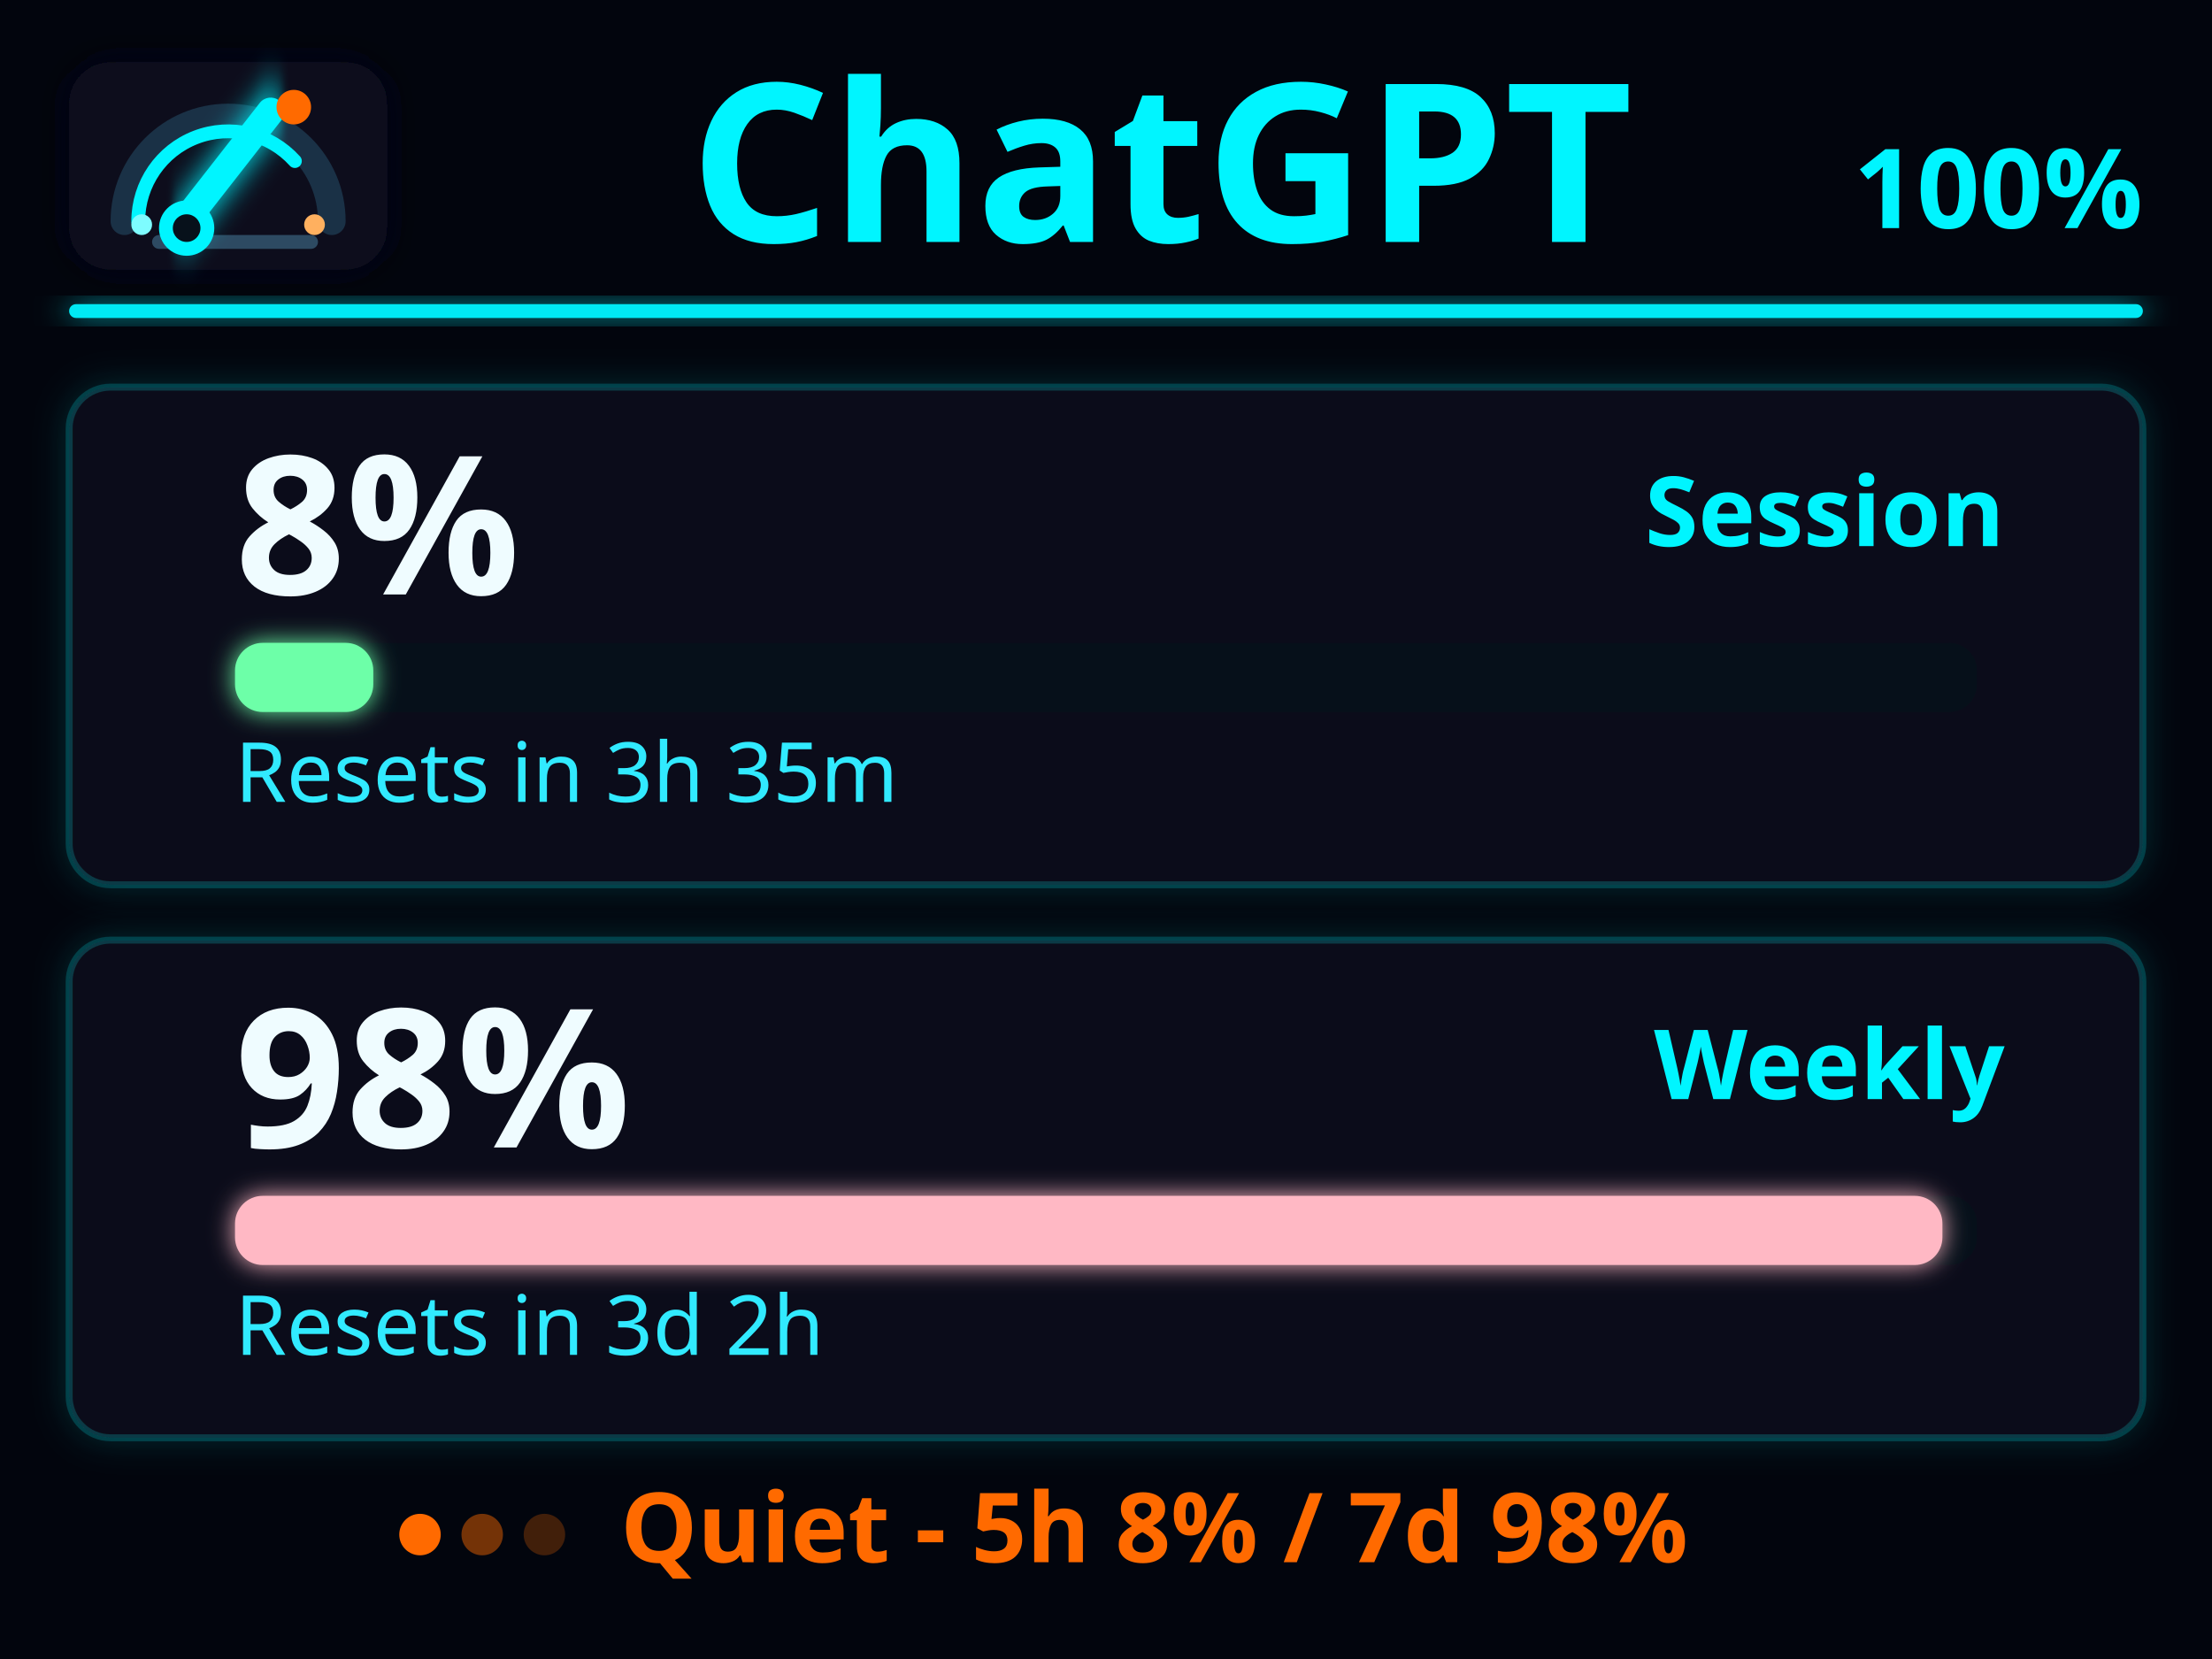
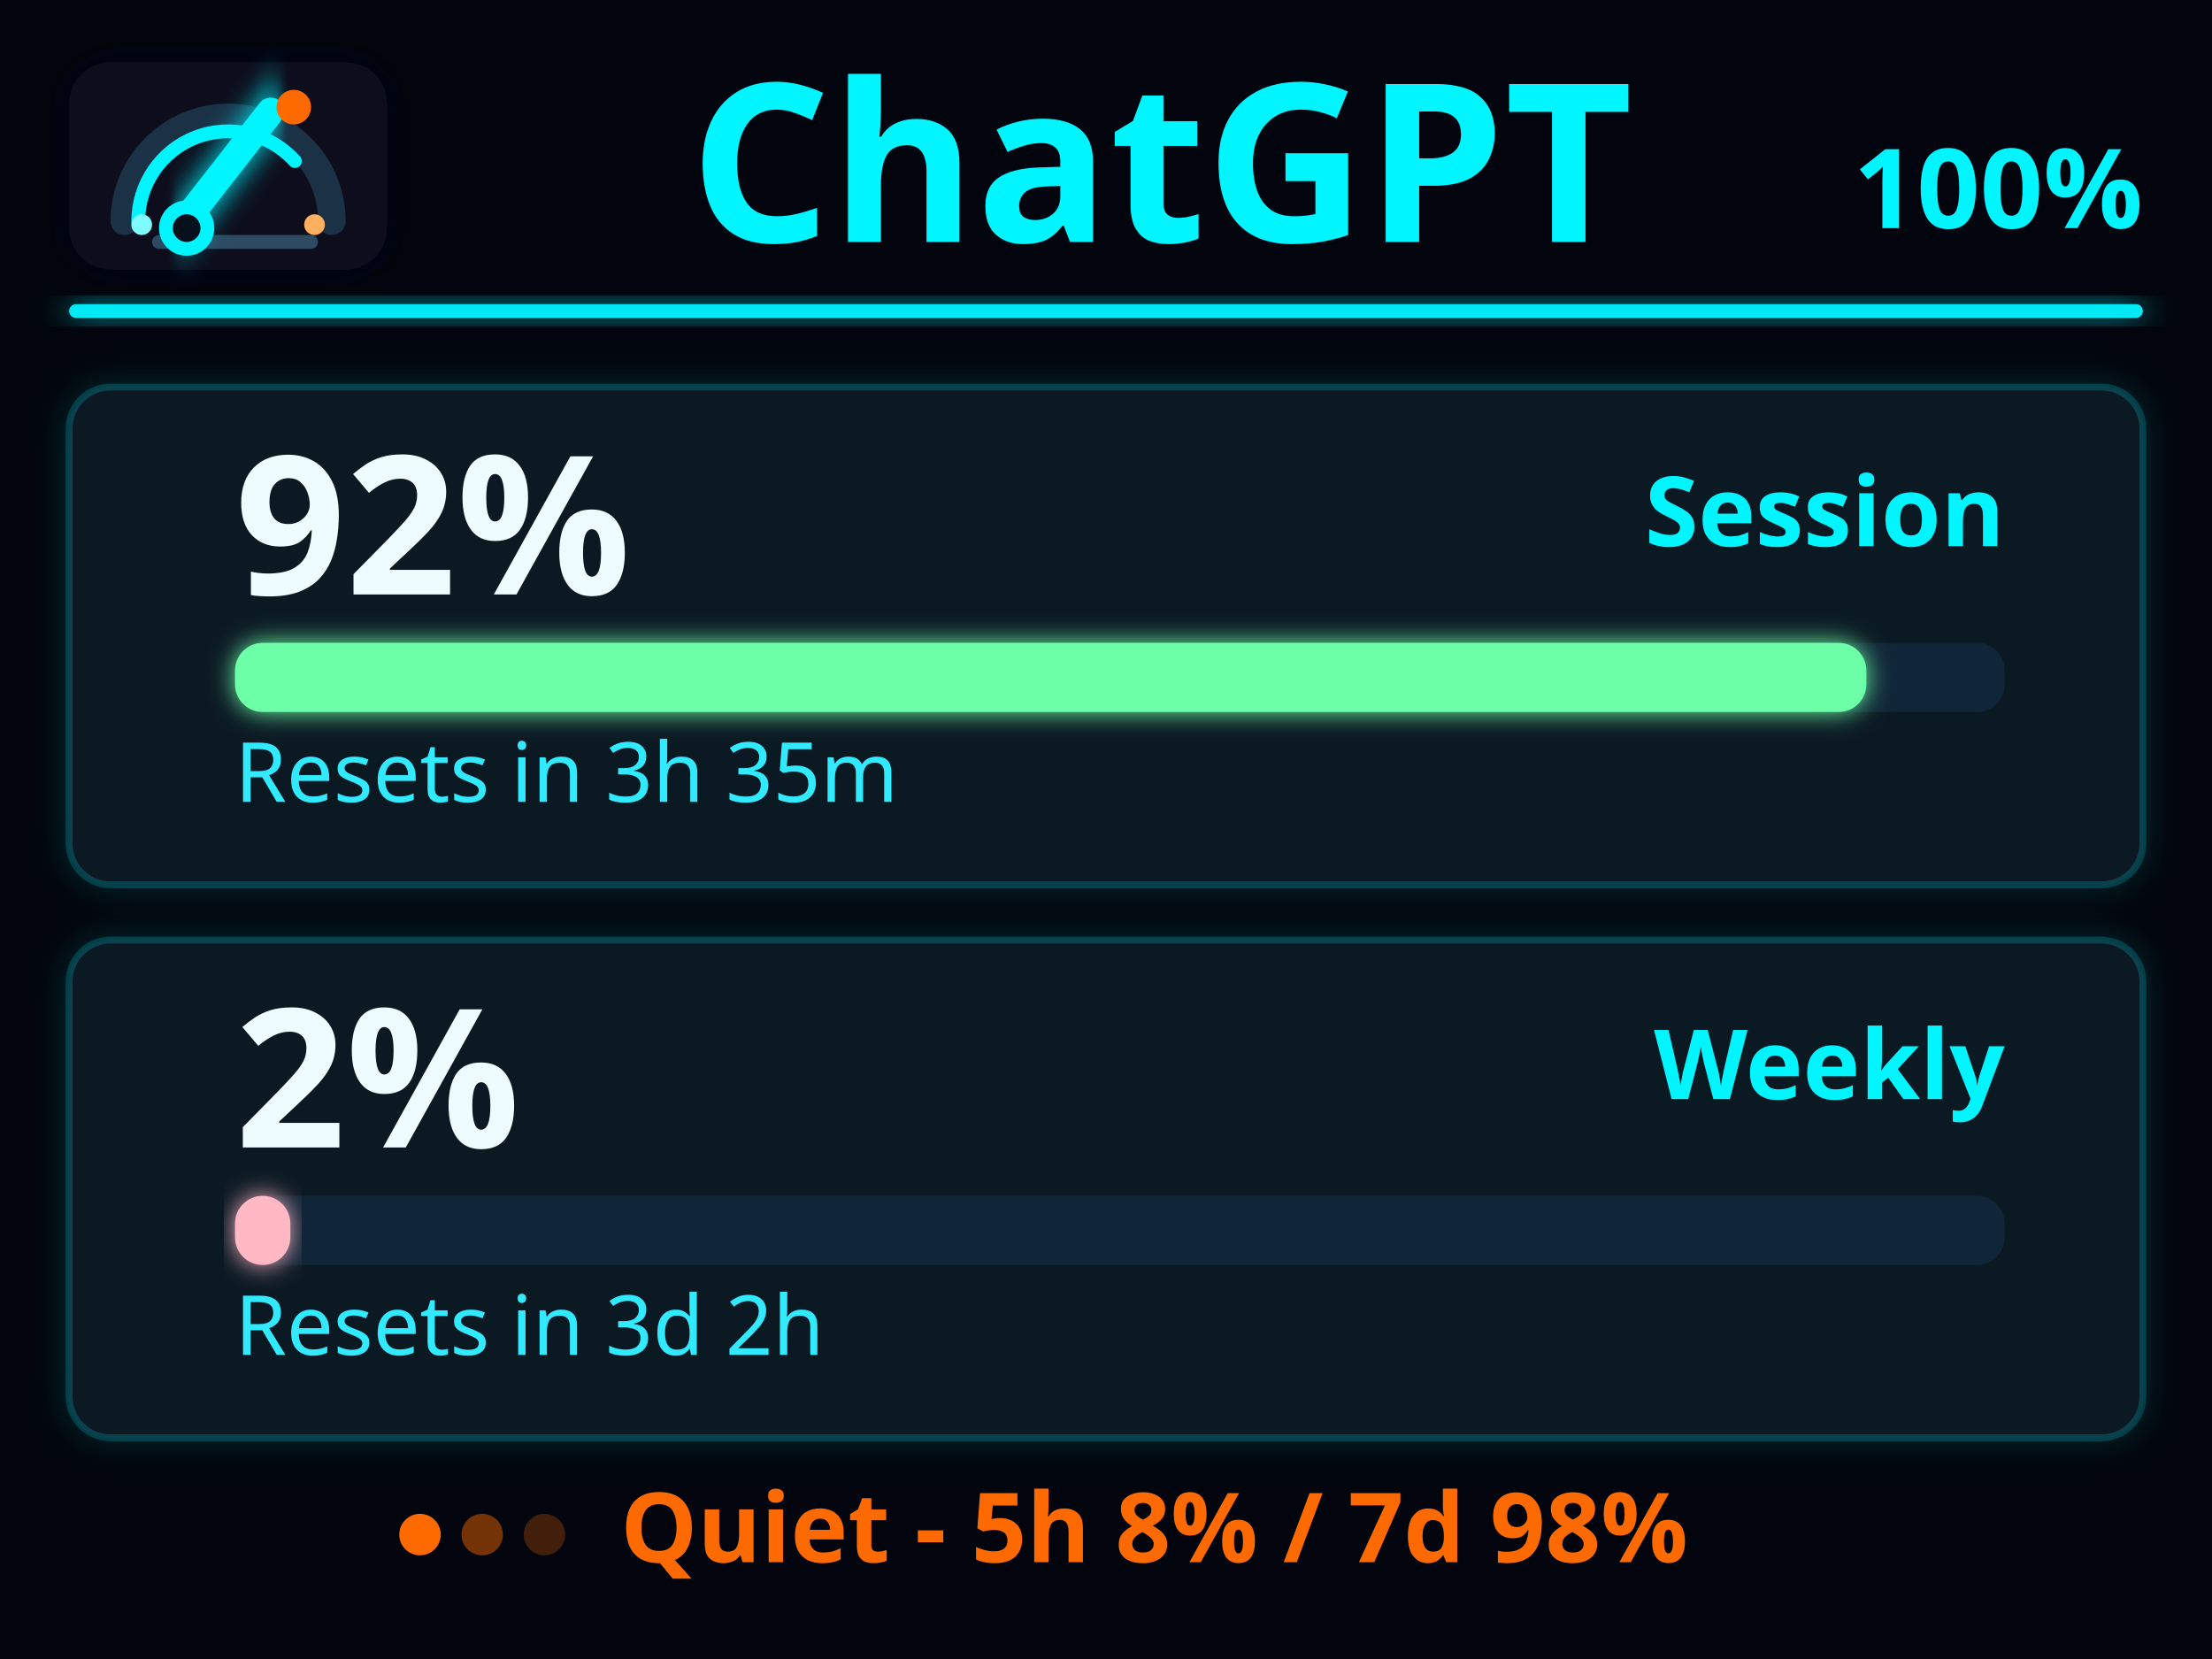
<svg xmlns="http://www.w3.org/2000/svg" width="320" height="240" viewBox="0 0 320 240" role="img">
  <defs>
    <filter id="cyanGlow" x="-60%" y="-60%" width="220%" height="220%">
      <feGaussianBlur stdDeviation="2.4" result="blur" />
      <feMerge>
        <feMergeNode in="blur" />
        <feMergeNode in="SourceGraphic" />
      </feMerge>
    </filter>
    <filter id="barGlow" x="-20%" y="-120%" width="140%" height="340%">
      <feGaussianBlur stdDeviation="1.8" result="blur" />
      <feMerge>
        <feMergeNode in="blur" />
        <feMergeNode in="SourceGraphic" />
      </feMerge>
    </filter>
    <filter id="softPanelGlow" x="-8%" y="-24%" width="116%" height="148%">
      <feDropShadow dx="0" dy="0" stdDeviation="2.5" flood-color="#00f5ff" flood-opacity="0.2" />
    </filter>
    <filter id="orangeGlow" x="-8%" y="-28%" width="116%" height="156%">
      <feDropShadow dx="0" dy="0" stdDeviation="2.5" flood-color="#ff6a00" flood-opacity="0.22" />
    </filter>
    <style>
      text { font-family: "Montserrat", "Avenir Next", "Segoe UI", sans-serif; letter-spacing: 0; }
    </style>
  </defs>
  <rect width="100%" height="100%" fill="#02050d" />
  <g>
    <rect x="10" y="9" width="46" height="30" rx="6" fill="#07111b" filter="url(#cyanGlow)" />
    <path d="M 18.00 32.00 A 15 15 0 0 1 48.00 32.00" stroke="#1a3146" stroke-width="4" stroke-linecap="round" fill="none" />
    <path d="M 20.00 32.00 A 13 13 0 0 1 42.66 23.30" stroke="#00f5ff" stroke-width="2" stroke-linecap="round" fill="none" />
    <rect x="22" y="34" width="24" height="2" rx="1" fill="#2d4a62" />
    <rect x="31" y="12" width="4" height="24" rx="2" fill="#00f5ff" transform="rotate(38 33 24)" filter="url(#cyanGlow)" />
    <circle cx="27" cy="33" r="4" fill="#00f5ff" />
    <circle cx="27" cy="33" r="2" fill="#07111b" />
    <circle cx="42.5" cy="15.5" r="2.5" fill="#ff6a00" />
    <circle cx="20.5" cy="32.5" r="1.5" fill="#7efcff" />
    <circle cx="45.5" cy="32.5" r="1.5" fill="#ffb05f" />
  </g>
  <rect x="10" y="44" width="300" height="2" rx="1" fill="#00f5ff" opacity="0.95" filter="url(#cyanGlow)" />
  <text x="310" y="33" fill="#00f5ff" font-size="16" font-weight="600" text-anchor="end" dominant-baseline="alphabetic">100%</text>
  <text x="168" y="35" fill="#00f5ff" font-size="32" font-weight="600" text-anchor="middle" dominant-baseline="alphabetic">ChatGPT</text>
  <g>
-     <rect x="10" y="56" width="300" height="72" rx="6" fill="#09111d" opacity="0.86" stroke="#00f5ff" stroke-width="1" stroke-opacity="0.22" filter="url(#softPanelGlow)" />
-     <text x="34" y="86" fill="#effcff" font-size="28" font-weight="650" text-anchor="start" dominant-baseline="alphabetic">8%</text>
+     <rect x="10" y="56" width="300" height="72" rx="6" fill="#0d1a28" opacity="0.86" stroke="#00f5ff" stroke-width="1" stroke-opacity="0.22" filter="url(#softPanelGlow)" />
+     <text x="34" y="86" fill="#effcff" font-size="28" font-weight="650" text-anchor="start" dominant-baseline="alphabetic">92%</text>
    <text x="290" y="79" fill="#00f5ff" font-size="14" font-weight="600" text-anchor="end" dominant-baseline="alphabetic">Session</text>
-     <rect x="34" y="93" width="252" height="10" rx="4" fill="#06101a" opacity="1" />
-     <rect x="34" y="93" width="20" height="10" rx="4" fill="#6dffa8" filter="url(#barGlow)" />
+     <rect x="34" y="93" width="256" height="10" rx="4" fill="#102638" opacity="1" />
+     <rect x="34" y="93" width="236" height="10" rx="4" fill="#6dffa8" filter="url(#barGlow)" />
    <text x="34" y="116" fill="#31eaff" font-size="12" font-weight="500" text-anchor="start" dominant-baseline="alphabetic">Resets in 3h 35m</text>
  </g>
  <g>
-     <rect x="10" y="136" width="300" height="72" rx="6" fill="#09111d" opacity="0.86" stroke="#00f5ff" stroke-width="1" stroke-opacity="0.22" filter="url(#softPanelGlow)" />
-     <text x="34" y="166" fill="#effcff" font-size="28" font-weight="650" text-anchor="start" dominant-baseline="alphabetic">98%</text>
+     <rect x="10" y="136" width="300" height="72" rx="6" fill="#0d1a28" opacity="0.86" stroke="#00f5ff" stroke-width="1" stroke-opacity="0.22" filter="url(#softPanelGlow)" />
+     <text x="34" y="166" fill="#effcff" font-size="28" font-weight="650" text-anchor="start" dominant-baseline="alphabetic">2%</text>
    <text x="290" y="159" fill="#00f5ff" font-size="14" font-weight="600" text-anchor="end" dominant-baseline="alphabetic">Weekly</text>
-     <rect x="34" y="173" width="252" height="10" rx="4" fill="#06101a" opacity="1" />
-     <rect x="34" y="173" width="247" height="10" rx="4" fill="#ffb8c4" filter="url(#barGlow)" />
+     <rect x="34" y="173" width="256" height="10" rx="4" fill="#102638" opacity="1" />
+     <rect x="34" y="173" width="8" height="10" rx="4" fill="#ffb8c4" filter="url(#barGlow)" />
    <text x="34" y="196" fill="#31eaff" font-size="12" font-weight="500" text-anchor="start" dominant-baseline="alphabetic">Resets in 3d 2h</text>
  </g>
  <g>
    <circle cx="60.76" cy="222" r="3" fill="#ff6a00" />
    <circle cx="69.76" cy="222" r="3" fill="#ff6a00" opacity="0.45" />
    <circle cx="78.76" cy="222" r="3" fill="#ff6a00" opacity="0.25" />
    <text x="89.76" y="226" fill="#ff6a00" font-size="14" font-weight="600" text-anchor="start" dominant-baseline="alphabetic">Quiet - 5h 8% / 7d 98%</text>
  </g>
</svg>
